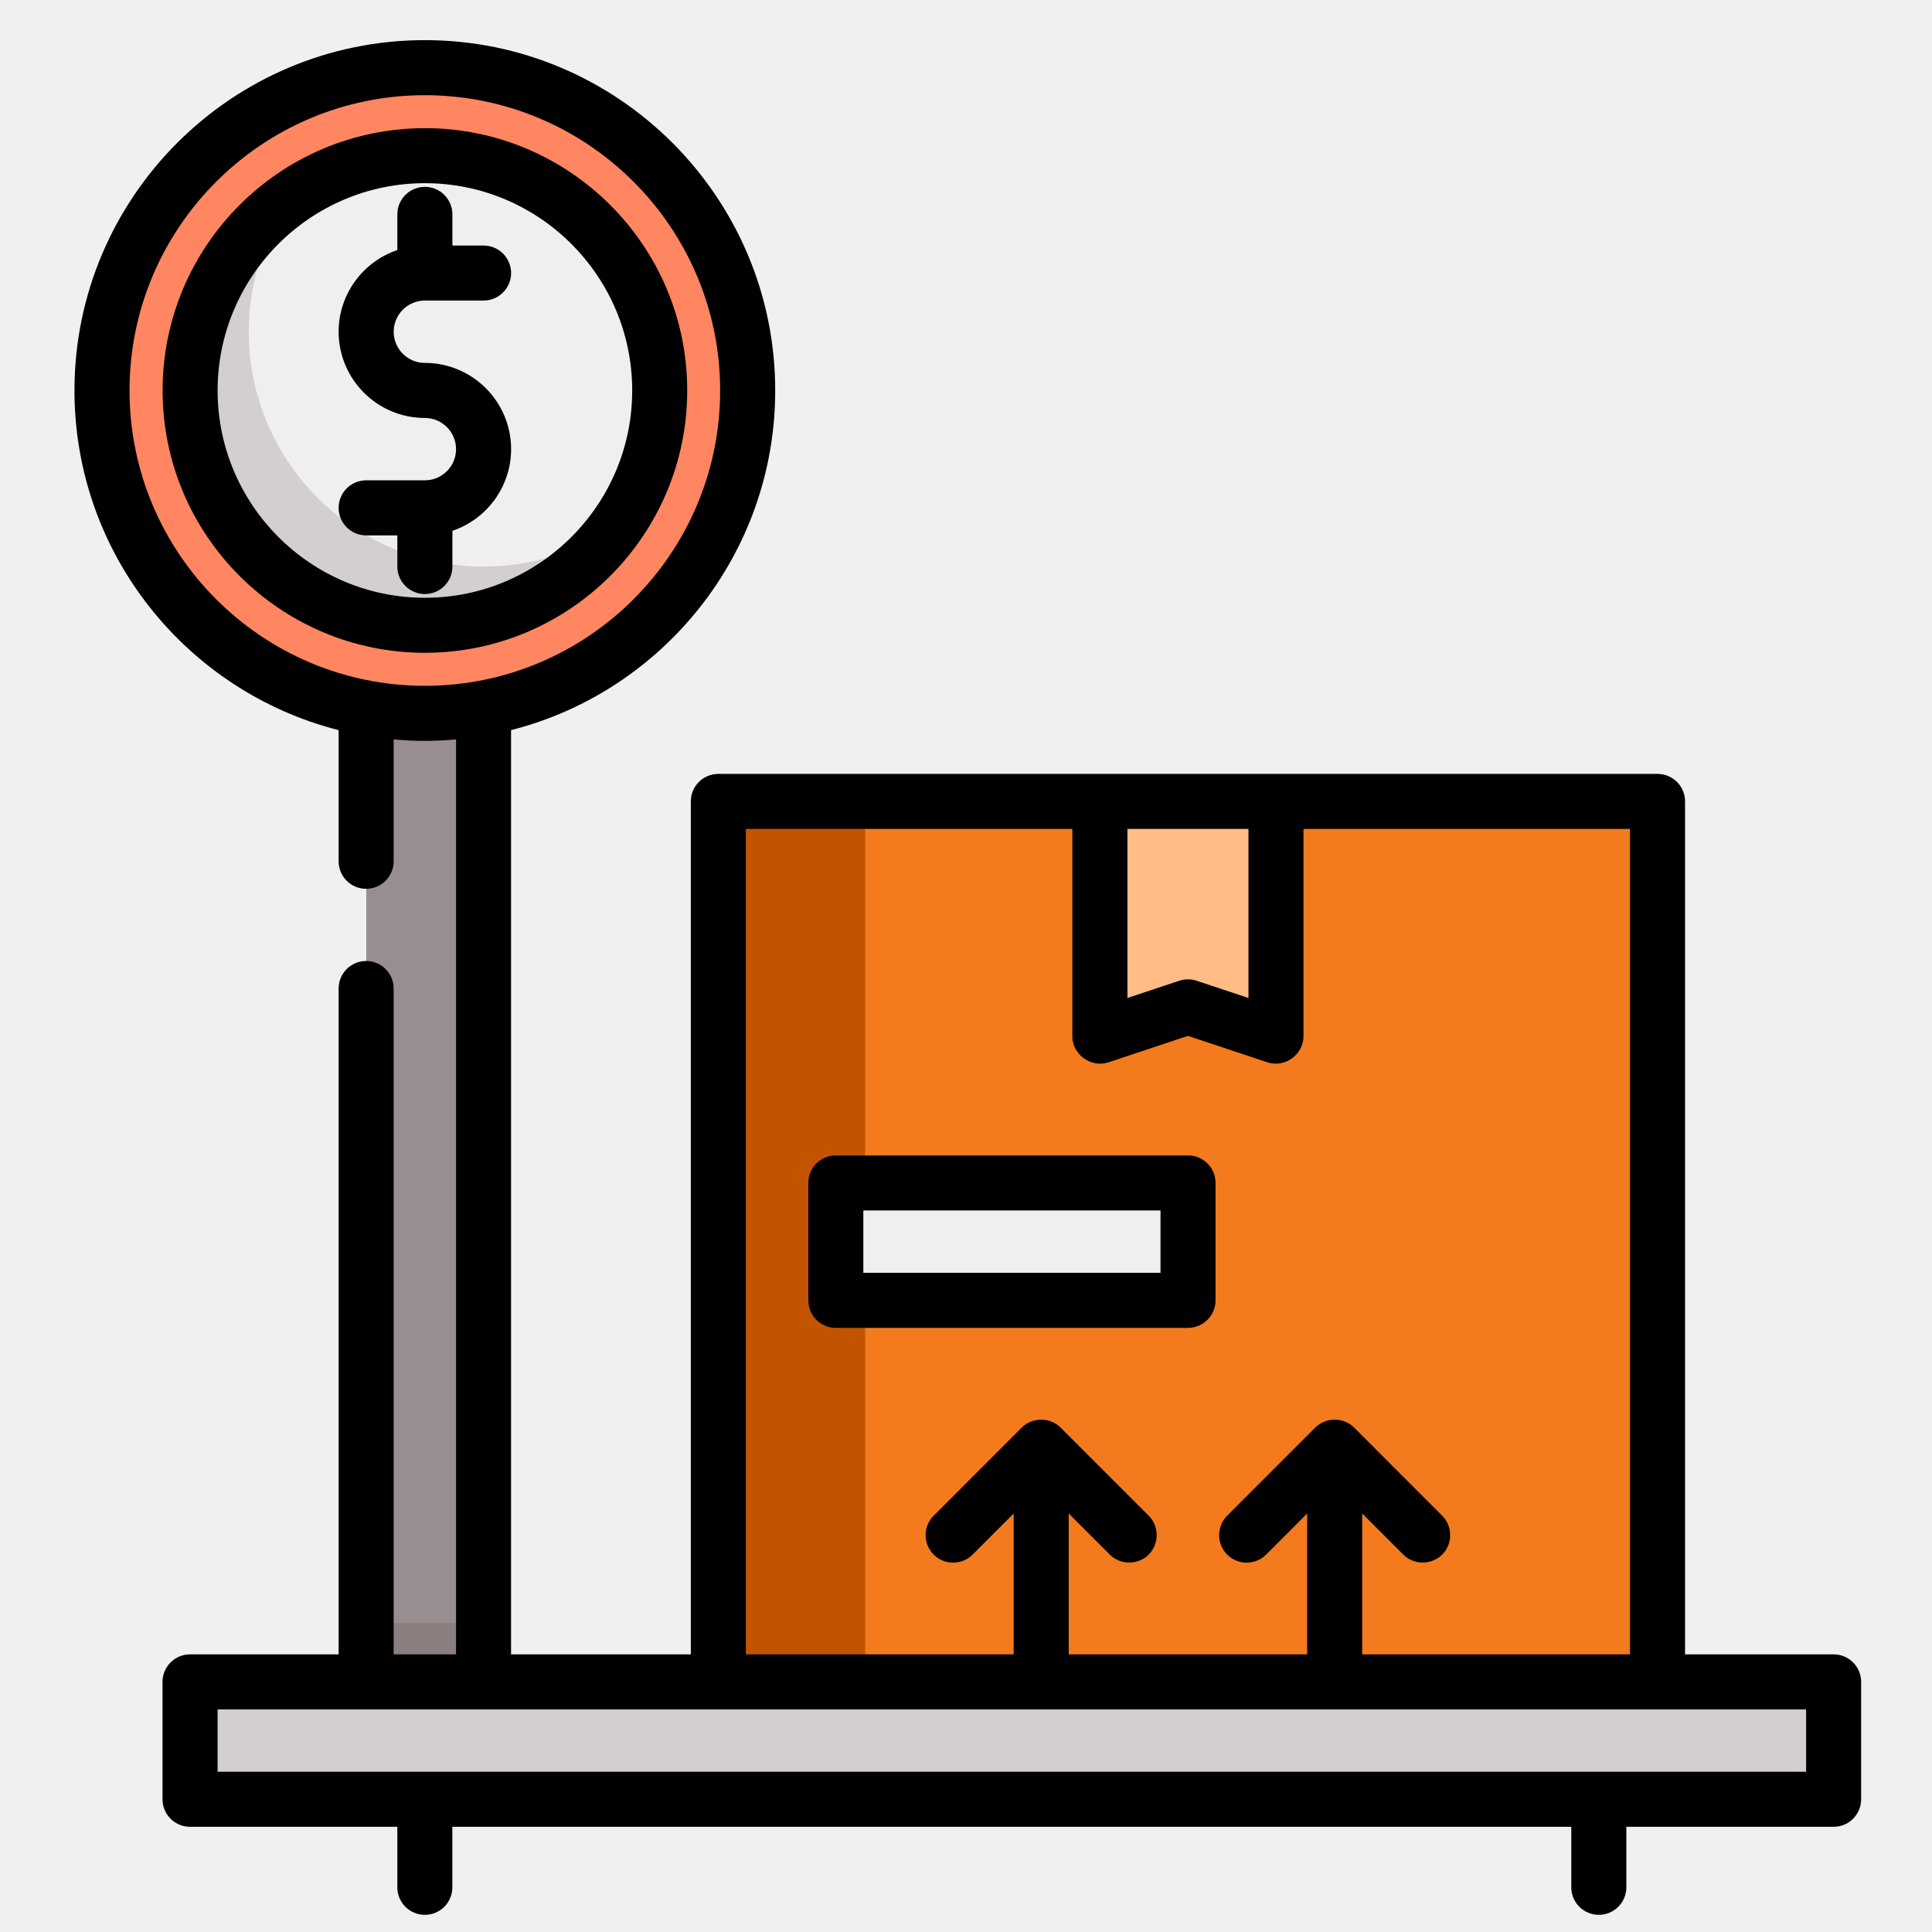
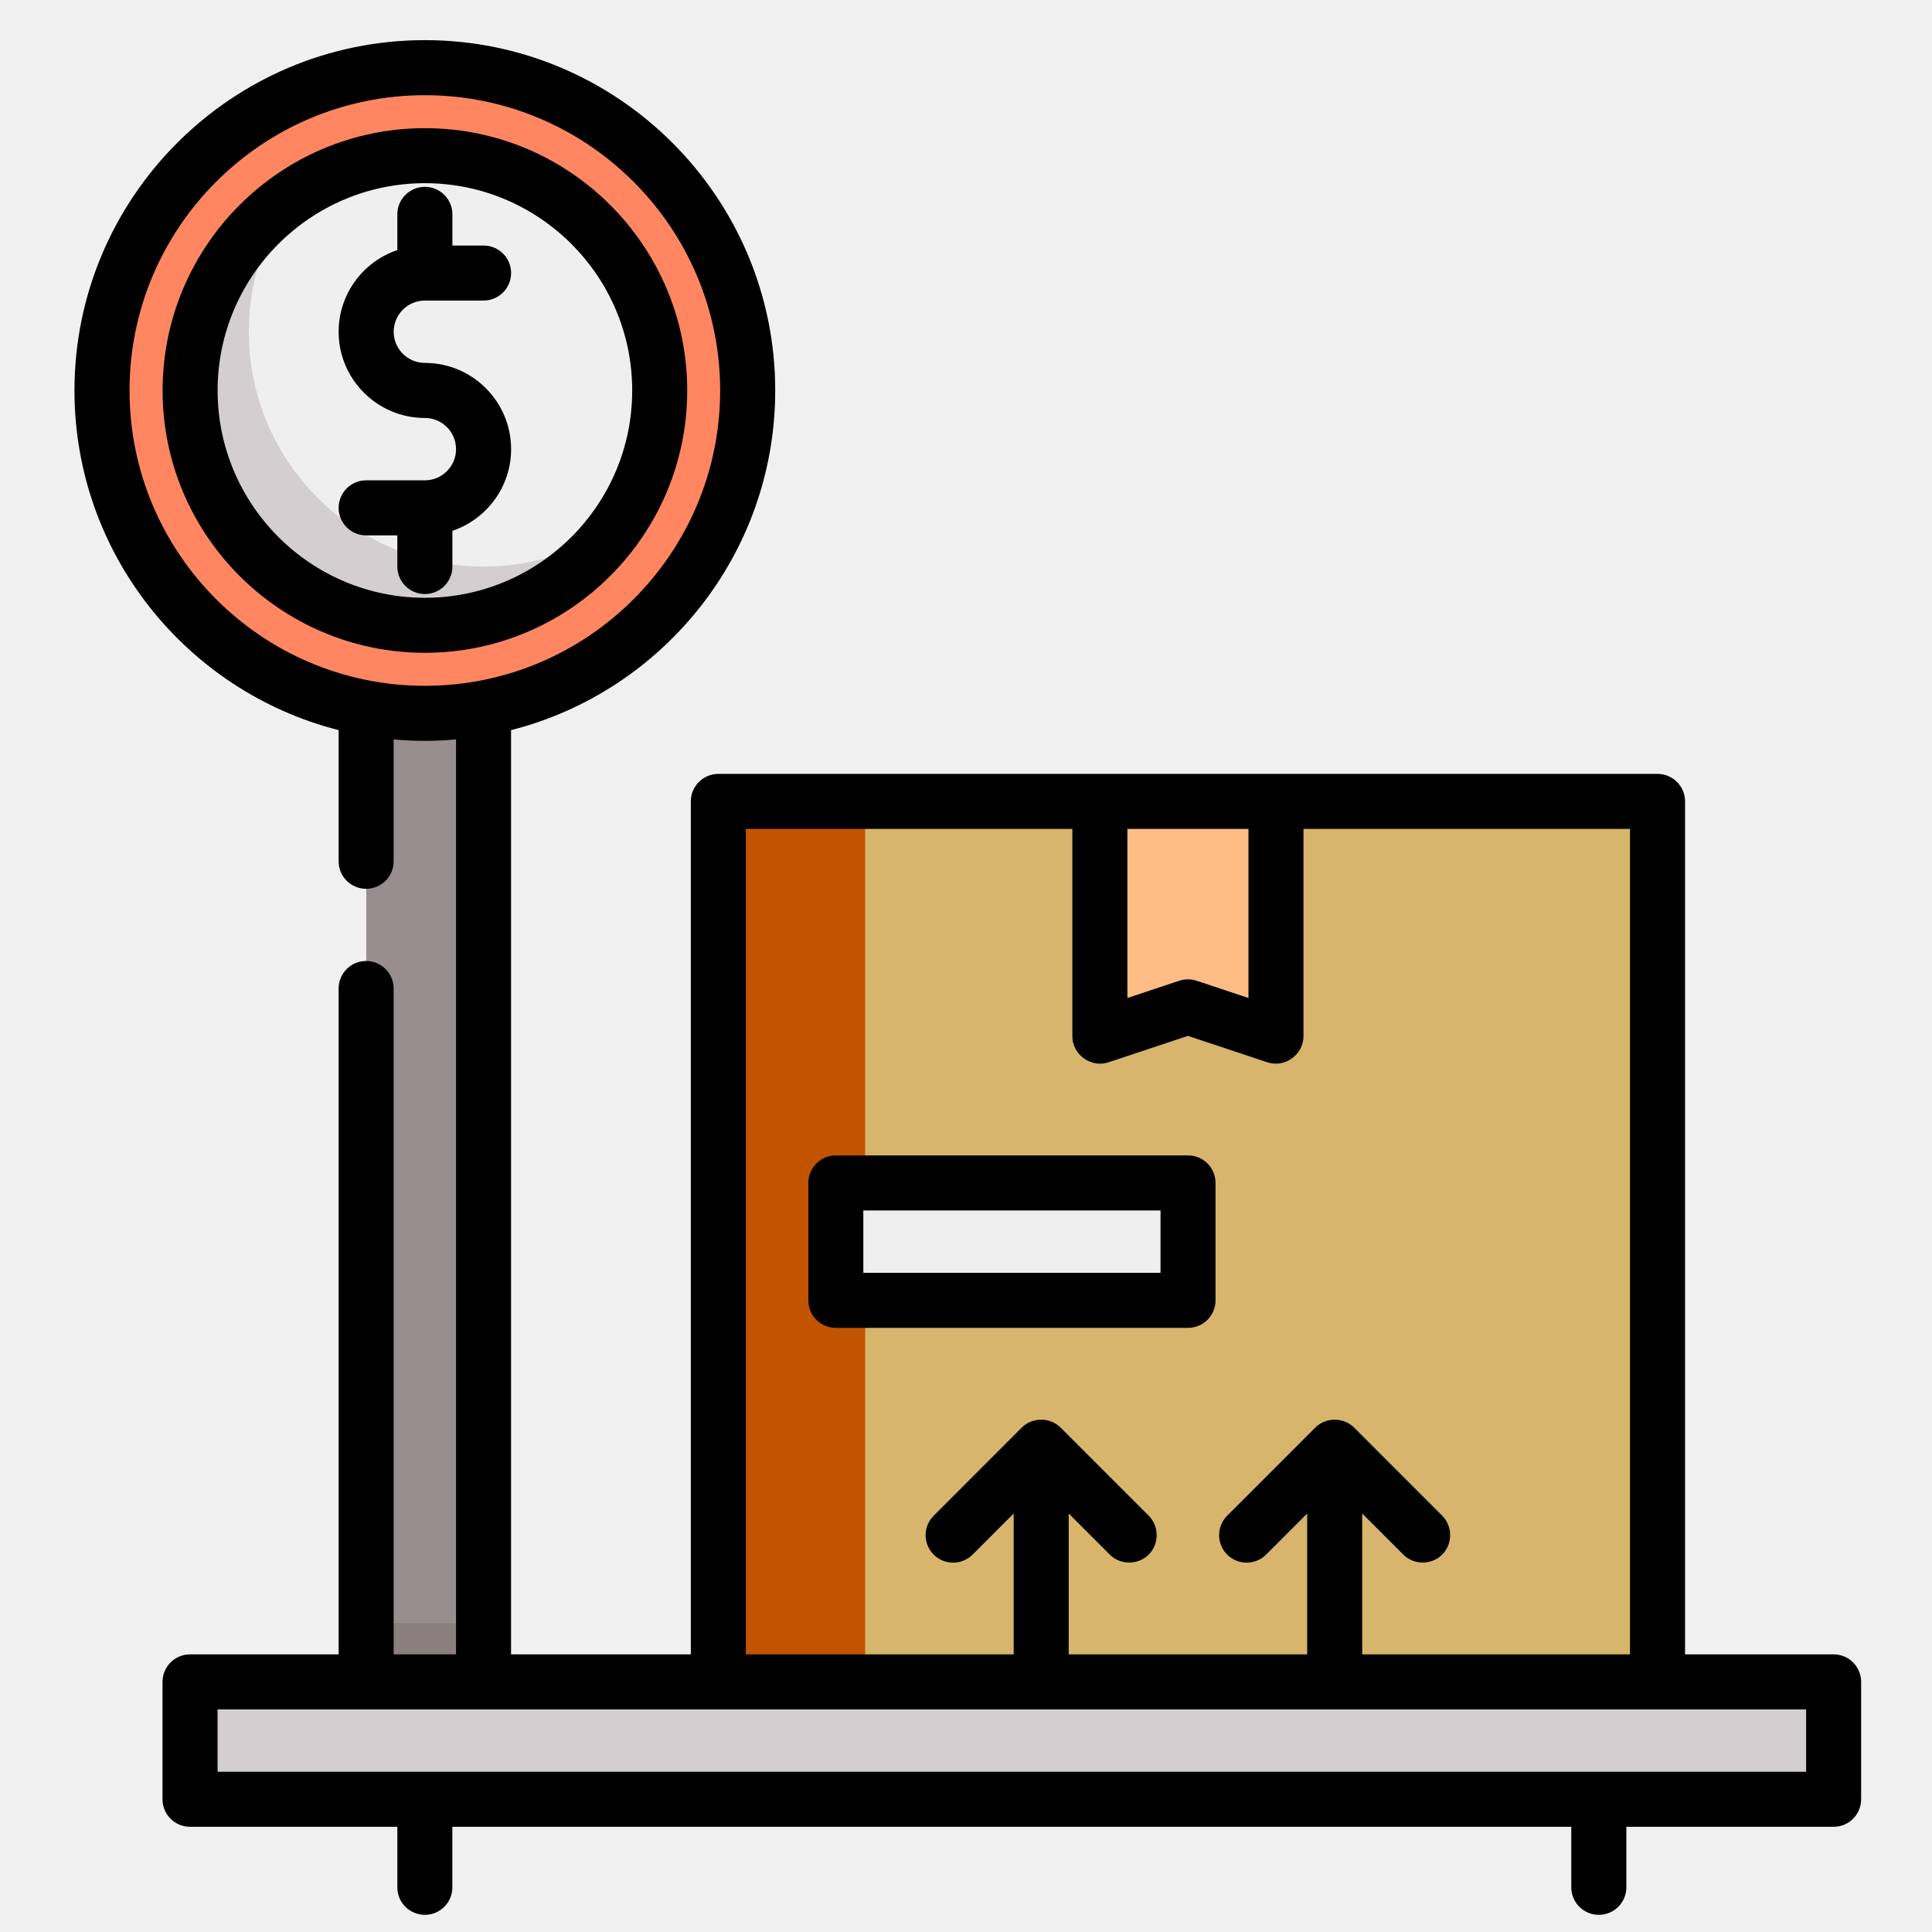
<svg xmlns="http://www.w3.org/2000/svg" width="44" height="44" viewBox="0 0 44 44" fill="none">
  <g clip-path="url(#clip0_82_5771)">
    <path d="M4.329 38.304H41.76V40.977H4.329V38.304Z" fill="#D3CECF" />
    <path d="M8.342 38.304V12.904H11.016V38.304H8.342Z" fill="#998E8F" />
    <path d="M8.342 38.302V36.965H11.016V38.302H8.342Z" fill="#8B7E7F" />
    <path d="M17.031 8.895C17.031 12.955 13.739 16.247 9.679 16.247C5.618 16.247 2.326 12.955 2.326 8.895C2.326 4.834 5.618 1.542 9.679 1.542C13.739 1.542 17.031 4.834 17.031 8.895Z" fill="#FF8660" />
    <path d="M15.024 8.893C15.024 11.846 12.629 14.241 9.676 14.241C6.723 14.241 4.329 11.846 4.329 8.893C4.329 5.94 6.723 3.546 9.676 3.546C12.629 3.546 15.024 5.94 15.024 8.893Z" fill="#F0EFEF" />
    <path d="M11.013 12.903C8.06 12.903 5.666 10.509 5.666 7.555C5.666 6.42 6.02 5.368 6.624 4.503C5.237 5.469 4.329 7.074 4.329 8.892C4.329 11.845 6.723 14.24 9.676 14.24C11.494 14.24 13.099 13.332 14.066 11.945C13.2 12.548 12.148 12.903 11.013 12.903Z" fill="#D3CECF" />
-     <path d="M16.361 18.252H37.751V38.304H16.361V18.252Z" fill="#F37A1D" />
+     <path d="M16.361 18.252H37.751V38.304H16.361V18.252Z" fill="#d8b56c" />
    <path d="M16.361 18.252H19.703V38.304H16.361V18.252Z" fill="#C25400" />
    <path d="M29.061 23.599L27.056 22.931L25.051 23.599V18.252H29.061V23.599Z" fill="#FFBD85" />
    <path d="M19.034 26.941H27.055V29.615H19.034V26.941Z" fill="#F0EFEF" />
    <path d="M41.76 37.677H38.376V18.251C38.376 17.905 38.095 17.625 37.749 17.625H16.36C16.014 17.625 15.733 17.905 15.733 18.251V37.677H11.639V16.628C15.093 15.751 17.655 12.616 17.655 8.893C17.655 4.494 14.075 0.914 9.676 0.914C5.276 0.914 1.696 4.494 1.696 8.893C1.696 12.616 4.258 15.751 7.712 16.628V19.616C7.712 19.962 7.992 20.242 8.339 20.242C8.685 20.242 8.965 19.962 8.965 19.616V16.84C9.199 16.861 9.436 16.873 9.676 16.873C9.915 16.873 10.152 16.861 10.386 16.84V37.677H8.965V22.513C8.965 22.166 8.685 21.886 8.339 21.886C7.992 21.886 7.712 22.166 7.712 22.513V37.677H4.328C3.982 37.677 3.701 37.958 3.701 38.304V40.977C3.701 41.324 3.982 41.604 4.328 41.604H9.049V42.983C9.049 43.329 9.329 43.609 9.676 43.609C10.022 43.609 10.302 43.329 10.302 42.983V41.604H35.785V42.983C35.785 43.329 36.066 43.609 36.412 43.609C36.758 43.609 37.039 43.329 37.039 42.983V41.604H41.76C42.106 41.604 42.386 41.324 42.386 40.977V38.304C42.386 37.958 42.106 37.677 41.76 37.677ZM2.95 8.893C2.95 5.185 5.967 2.168 9.676 2.168C13.384 2.168 16.401 5.185 16.401 8.893C16.401 12.602 13.384 15.619 9.676 15.619C5.967 15.619 2.95 12.602 2.95 8.893ZM28.433 18.878V22.729L27.253 22.336C27.125 22.293 26.984 22.293 26.856 22.336L25.676 22.729V18.878H28.433ZM16.986 18.878H24.422V23.599C24.422 24.019 24.848 24.326 25.247 24.193L27.054 23.591L28.862 24.193C29.261 24.326 29.686 24.019 29.686 23.599V18.878H37.122V37.677H31.023V34.469L31.959 35.405C32.214 35.66 32.644 35.643 32.878 35.369C33.088 35.124 33.073 34.747 32.845 34.519L30.84 32.513C30.599 32.272 30.195 32.272 29.953 32.513L27.948 34.519C27.704 34.763 27.704 35.16 27.948 35.405C28.193 35.649 28.59 35.649 28.835 35.405L29.77 34.469V37.677H24.339V34.469L25.275 35.405C25.529 35.66 25.96 35.643 26.194 35.369C26.404 35.124 26.389 34.747 26.161 34.519L24.155 32.513C23.914 32.272 23.51 32.272 23.269 32.513L21.264 34.519C21.019 34.763 21.019 35.16 21.264 35.405C21.509 35.649 21.905 35.649 22.15 35.405L23.086 34.469V37.677H16.986V18.878ZM41.133 40.351H4.955V38.931H41.133V40.351Z" fill="black" />
    <path d="M9.677 2.919C6.383 2.919 3.703 5.599 3.703 8.893C3.703 12.187 6.383 14.867 9.677 14.867C12.971 14.867 15.651 12.187 15.651 8.893C15.651 5.599 12.971 2.919 9.677 2.919ZM9.677 13.614C7.074 13.614 4.956 11.496 4.956 8.893C4.956 6.29 7.074 4.172 9.677 4.172C12.28 4.172 14.398 6.29 14.398 8.893C14.398 11.496 12.28 13.614 9.677 13.614Z" fill="black" />
    <path d="M9.676 6.845H11.013C11.359 6.845 11.64 6.564 11.64 6.218C11.64 5.872 11.359 5.592 11.013 5.592H10.303V4.882C10.303 4.535 10.022 4.255 9.676 4.255C9.33 4.255 9.049 4.535 9.049 4.882V5.695C8.273 5.957 7.712 6.692 7.712 7.555C7.712 8.638 8.593 9.519 9.676 9.519C10.068 9.519 10.386 9.837 10.386 10.229C10.386 10.62 10.068 10.939 9.676 10.939H8.339C7.993 10.939 7.712 11.22 7.712 11.566C7.712 11.912 7.993 12.193 8.339 12.193H9.049V12.903C9.049 13.249 9.33 13.529 9.676 13.529C10.022 13.529 10.303 13.249 10.303 12.903V12.089C11.079 11.827 11.64 11.092 11.64 10.229C11.64 9.146 10.759 8.265 9.676 8.265C9.284 8.265 8.966 7.947 8.966 7.555C8.966 7.164 9.284 6.845 9.676 6.845Z" fill="black" />
    <path d="M27.683 29.614V26.94C27.683 26.594 27.403 26.314 27.056 26.314H19.035C18.689 26.314 18.409 26.594 18.409 26.94V29.614C18.409 29.96 18.689 30.241 19.035 30.241H27.056C27.403 30.241 27.683 29.96 27.683 29.614ZM26.43 28.987H19.662V27.567H26.43V28.987Z" fill="black" />
  </g>
  <defs>
    <clipPath id="clip0_82_5771">
      <rect width="42.695" height="42.695" fill="white" transform="translate(0.612793 0.914062)" />
    </clipPath>
  </defs>
</svg>
